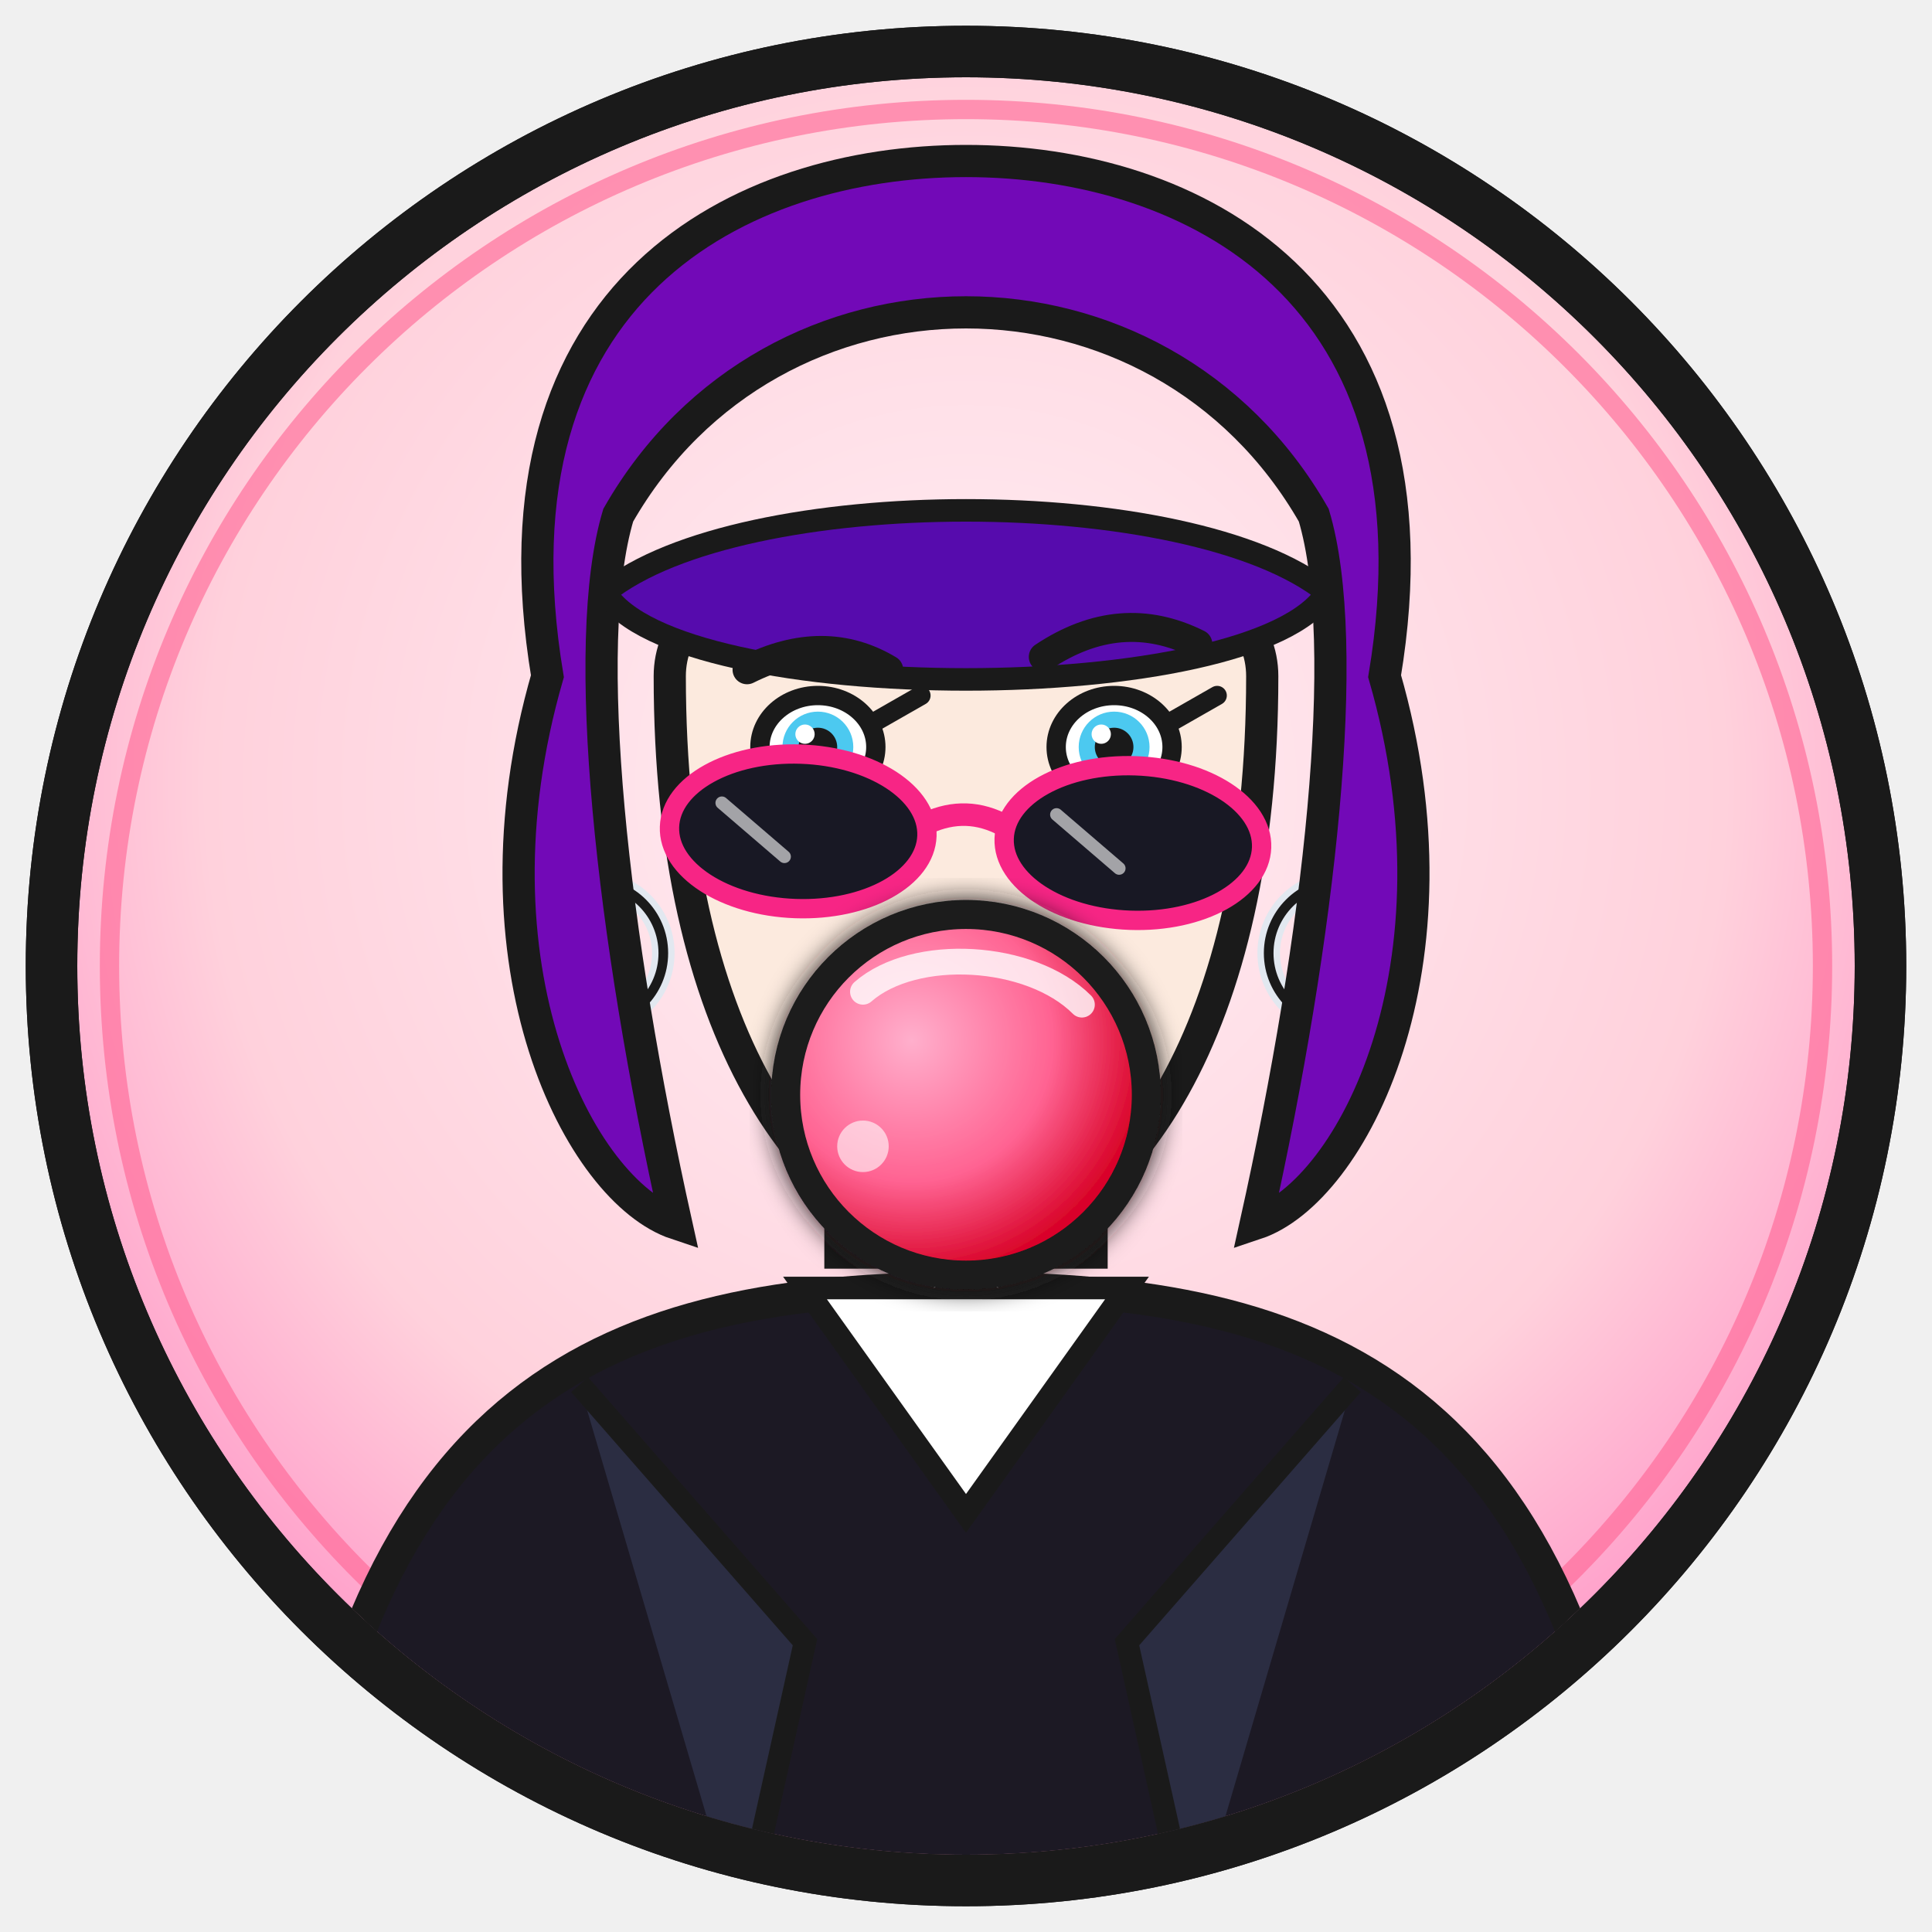
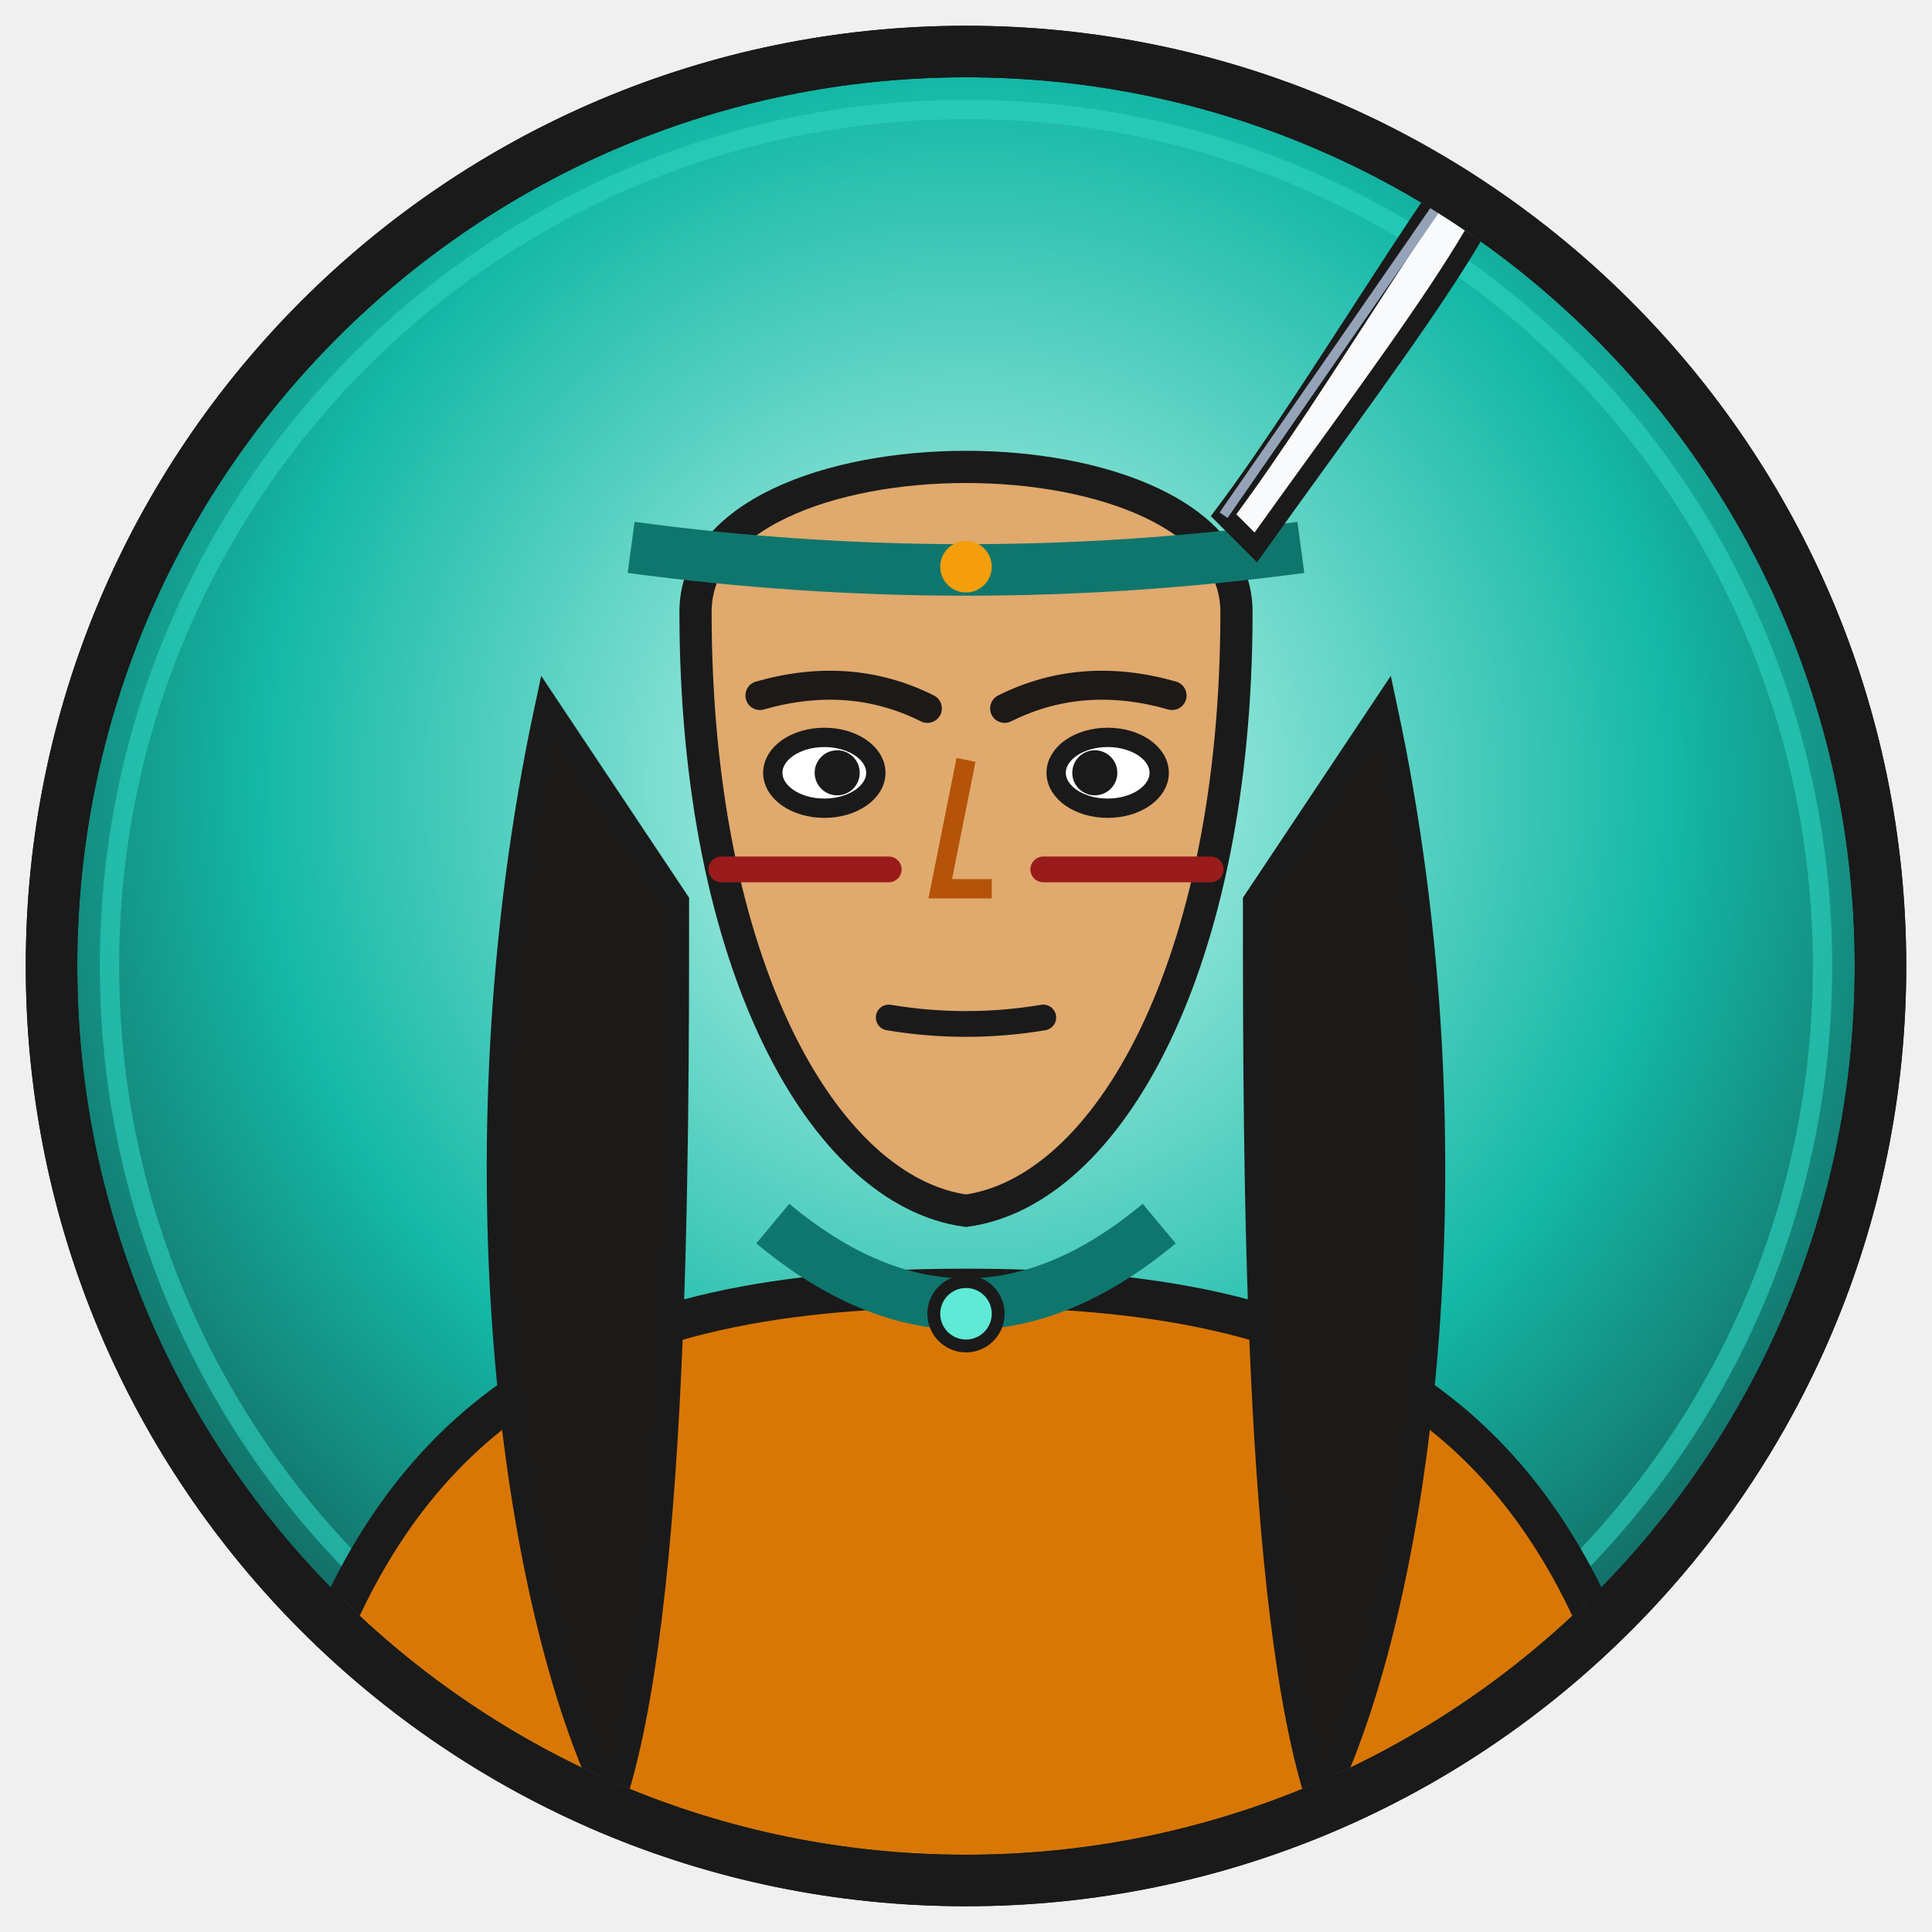
<svg xmlns="http://www.w3.org/2000/svg" viewBox="0 0 300 300" width="300" height="300">
  <defs>
-     <radialGradient id="bubble_bg" cx="50%" cy="40%" r="60%">
-       <stop offset="0%" stop-color="#FFF0F5" />
-       <stop offset="70%" stop-color="#FFD1DC" />
-       <stop offset="100%" stop-color="#FF99C8" />
+     <radialGradient id="tracker_bg" cx="50%" cy="40%" r="65%">
+       <stop offset="0%" stop-color="#CCFBF1" />
+       <stop offset="60%" stop-color="#14B8A6" />
+       <stop offset="100%" stop-color="#134E4A" />
    </radialGradient>
-     <radialGradient id="gum_gradient" cx="35%" cy="35%" r="65%">
-       <stop offset="0%" stop-color="#FFAFCC" />
-       <stop offset="60%" stop-color="#FF6392" />
-       <stop offset="100%" stop-color="#D90429" />
-     </radialGradient>
-     <filter id="gum_shine">
-       <feGaussianBlur stdDeviation="2" result="blur" />
-       <feMerge>
-         <feMergeNode in="blur" />
-         <feMergeNode in="SourceGraphic" />
-       </feMerge>
-     </filter>
  </defs>
-   <circle cx="150" cy="150" r="142" fill="url(#bubble_bg)" stroke="#1A1A1A" stroke-width="8" />
-   <circle cx="150" cy="150" r="133" fill="none" stroke="#FF6392" stroke-width="3" opacity="0.6" />
-   <g clip-path="url(#bubbleClip)">
-     <clipPath id="bubbleClip">
+   <circle cx="150" cy="150" r="142" fill="url(#tracker_bg)" stroke="#1A1A1A" stroke-width="8" />
+   <circle cx="150" cy="150" r="133" fill="none" stroke="#2DD4BF" stroke-width="3" opacity="0.6" />
+   <g clip-path="url(#tkClip)">
+     <clipPath id="tkClip">
      <circle cx="150" cy="150" r="138" />
    </clipPath>
-     <path d="M 45 300 C 55 215, 95 200, 150 200 C 205 200, 245 215, 255 300 Z" fill="#1C1924" stroke="#1A1A1A" stroke-width="5" />
-     <path d="M 90 215 L 125 255 L 115 300" fill="#2B2D42" stroke="#1A1A1A" stroke-width="3.5" />
-     <path d="M 210 215 L 175 255 L 185 300" fill="#2B2D42" stroke="#1A1A1A" stroke-width="3.5" />
-     <path d="M 125 200 L 150 235 L 175 200 Z" fill="#FFFFFF" stroke="#1A1A1A" stroke-width="3.5" />
-     <rect x="130" y="186" width="40" height="7" fill="#1A1A1A" rx="2" />
-     <polygon points="150,186 152,192 157,192 153,195 155,200 150,197 145,200 147,195 143,192 148,192" fill="#E2E8F0" />
-     <rect x="130" y="155" width="40" height="40" fill="#FCEADE" stroke="#1A1A1A" stroke-width="4" />
-     <circle cx="92" cy="148" r="11" fill="none" stroke="#E2E8F0" stroke-width="3.5" />
-     <circle cx="92" cy="148" r="11" fill="none" stroke="#1A1A1A" stroke-width="1.5" />
-     <circle cx="208" cy="148" r="11" fill="none" stroke="#E2E8F0" stroke-width="3.5" />
-     <circle cx="208" cy="148" r="11" fill="none" stroke="#1A1A1A" stroke-width="1.5" />
-     <path d="M 104 105 C 104 75, 196 75, 196 105 C 196 160, 175 190, 150 195 C 125 190, 104 160, 104 105 Z" fill="#FCEADE" stroke="#1A1A1A" stroke-width="5" />
-     <path d="M 85 105 C 75 45, 115 25, 150 25 C 185 25, 225 45, 215 105 C 228 150, 210 185, 195 190 C 205 145, 210 100, 204 80 C 180 38, 120 38, 96 80 C 90 100, 95 145, 105 190 C 90 185, 72 150, 85 105 Z" fill="#7209B7" stroke="#1A1A1A" stroke-width="5" />
-     <path d="M 94 92 C 105 110, 195 110, 206 92 C 185 75, 115 75, 94 92 Z" fill="#560BAD" stroke="#1A1A1A" stroke-width="3.5" />
-     <ellipse cx="127" cy="116" rx="9" ry="8" fill="#FFF" stroke="#1A1A1A" stroke-width="3" />
-     <circle cx="127" cy="116" r="5.5" fill="#4CC9F0" />
-     <circle cx="127" cy="116" r="3" fill="#1A1A1A" />
-     <circle cx="125" cy="114" r="1.5" fill="#FFF" />
-     <path d="M 136 112 L 143 108" stroke="#1A1A1A" stroke-width="3" stroke-linecap="round" />
-     <ellipse cx="173" cy="116" rx="9" ry="8" fill="#FFF" stroke="#1A1A1A" stroke-width="3" />
-     <circle cx="173" cy="116" r="5.5" fill="#4CC9F0" />
-     <circle cx="173" cy="116" r="3" fill="#1A1A1A" />
-     <circle cx="171" cy="114" r="1.5" fill="#FFF" />
-     <path d="M 182 112 L 189 108" stroke="#1A1A1A" stroke-width="3" stroke-linecap="round" />
-     <path d="M 116 104 Q 128 98 138 104" stroke="#1A1A1A" stroke-width="4.5" stroke-linecap="round" fill="none" />
-     <path d="M 162 102 Q 174 94 186 100" stroke="#1A1A1A" stroke-width="4.5" stroke-linecap="round" fill="none" />
-     <g transform="rotate(2 150 128)">
-       <ellipse cx="124" cy="130" rx="20" ry="12" fill="#181824" stroke="#F72585" stroke-width="3" />
-       <path d="M 112 126 L 122 134" stroke="#FFF" stroke-width="2" opacity="0.6" stroke-linecap="round" />
-       <ellipse cx="176" cy="130" rx="20" ry="12" fill="#181824" stroke="#F72585" stroke-width="3" />
-       <path d="M 164 126 L 174 134" stroke="#FFF" stroke-width="2" opacity="0.6" stroke-linecap="round" />
-       <path d="M 144 128 Q 150 125 156 128" stroke="#F72585" stroke-width="3.5" fill="none" />
-     </g>
-     <circle cx="150" cy="144" r="2.5" fill="#1A1A1A" />
-     <circle cx="150" cy="170" r="28" fill="url(#gum_gradient)" stroke="#1A1A1A" stroke-width="4.5" filter="url(#gum_shine)" />
-     <path d="M 134 154 C 142 147, 160 148, 168 156" stroke="#FFF" stroke-width="4" stroke-linecap="round" fill="none" opacity="0.8" />
-     <circle cx="134" cy="178" r="4" fill="#FFF" opacity="0.6" />
+     <path d="M 40 300 C 50 215, 95 200, 150 200 C 205 200, 250 215, 260 300 Z" fill="#D97706" stroke="#1A1A1A" stroke-width="6" />
+     <path d="M 120 190 Q 150 215 180 190" stroke="#0F766E" stroke-width="8" fill="none" />
+     <circle cx="150" cy="204" r="5" fill="#5EEAD4" stroke="#1A1A1A" stroke-width="2" />
+     <path d="M 85 110 C 70 180, 80 250, 95 280 C 105 250, 105 180, 105 140 Z" fill="#1C1917" stroke="#1A1A1A" stroke-width="4" />
+     <path d="M 215 110 C 230 180, 220 250, 205 280 C 195 250, 195 180, 195 140 Z" fill="#1C1917" stroke="#1A1A1A" stroke-width="4" />
+     <path d="M 108 95 C 108 65, 192 65, 192 95 C 192 150, 172 185, 150 188 C 128 185, 108 150, 108 95 Z" fill="#E0A96D" stroke="#1A1A1A" stroke-width="5" />
+     <path d="M 112 135 L 138 135" stroke="#991B1B" stroke-width="4" stroke-linecap="round" />
+     <path d="M 162 135 L 188 135" stroke="#991B1B" stroke-width="4" stroke-linecap="round" />
+     <ellipse cx="128" cy="120" rx="8" ry="5.5" fill="#FFF" stroke="#1A1A1A" stroke-width="3" />
+     <circle cx="130" cy="120" r="3.5" fill="#1A1A1A" />
+     <ellipse cx="172" cy="120" rx="8" ry="5.5" fill="#FFF" stroke="#1A1A1A" stroke-width="3" />
+     <circle cx="170" cy="120" r="3.5" fill="#1A1A1A" />
+     <path d="M 118 108 Q 132 104 144 110" stroke="#1C1917" stroke-width="4.5" stroke-linecap="round" fill="none" />
+     <path d="M 156 110 Q 168 104 182 108" stroke="#1C1917" stroke-width="4.5" stroke-linecap="round" fill="none" />
+     <path d="M 150 118 L 146 138 L 154 138" stroke="#B45309" stroke-width="3" fill="none" />
+     <path d="M 138 158 Q 150 160 162 158" stroke="#1A1A1A" stroke-width="4" stroke-linecap="round" fill="none" />
+     <path d="M 98 85 Q 150 92 202 85" stroke="#0F766E" stroke-width="8" fill="none" />
+     <circle cx="150" cy="88" r="4" fill="#F59E0B" />
+     <path d="M 195 85 C 220 50, 240 25, 235 15 C 225 25, 205 60, 190 80 Z" fill="#F8FAFC" stroke="#1A1A1A" stroke-width="3" />
+     <path d="M 235 15 C 230 25, 220 30, 225 20 Z" fill="#1E293B" />
+     <line x1="190" y1="80" x2="235" y2="15" stroke="#94A3B8" stroke-width="1.5" />
  </g>
  <circle cx="150" cy="150" r="142" fill="none" stroke="#1A1A1A" stroke-width="8" />
</svg>
